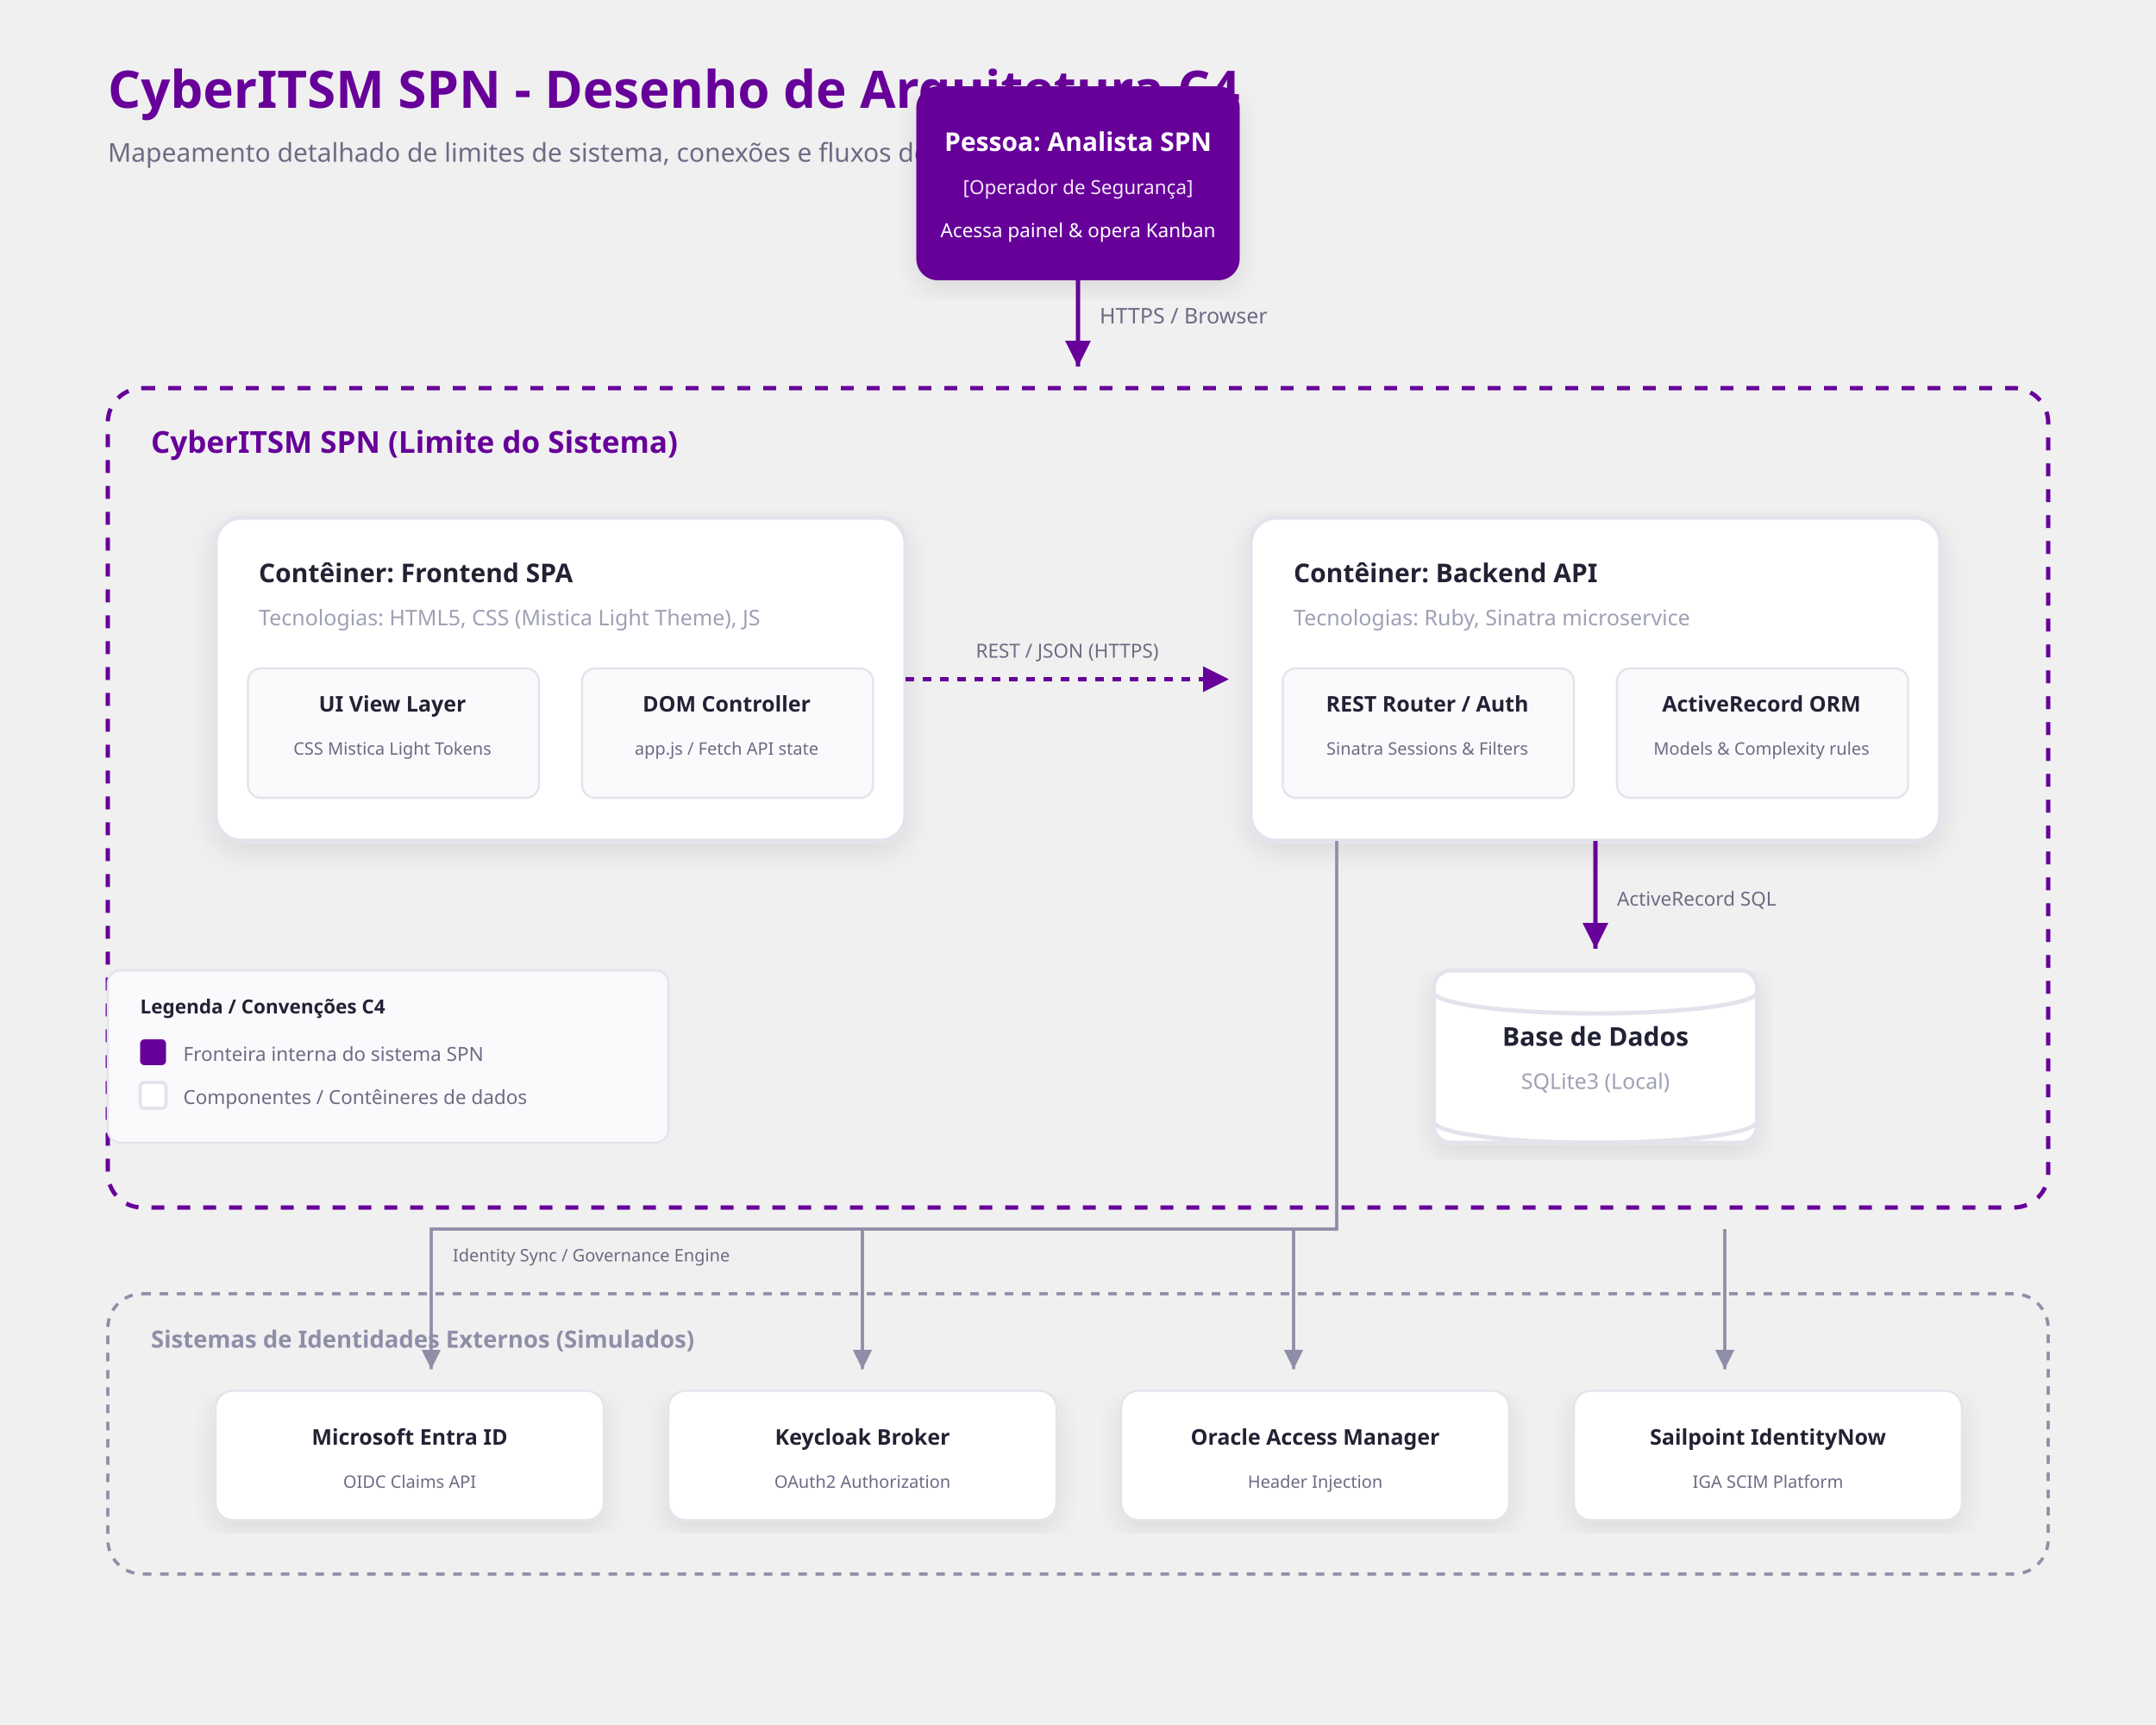
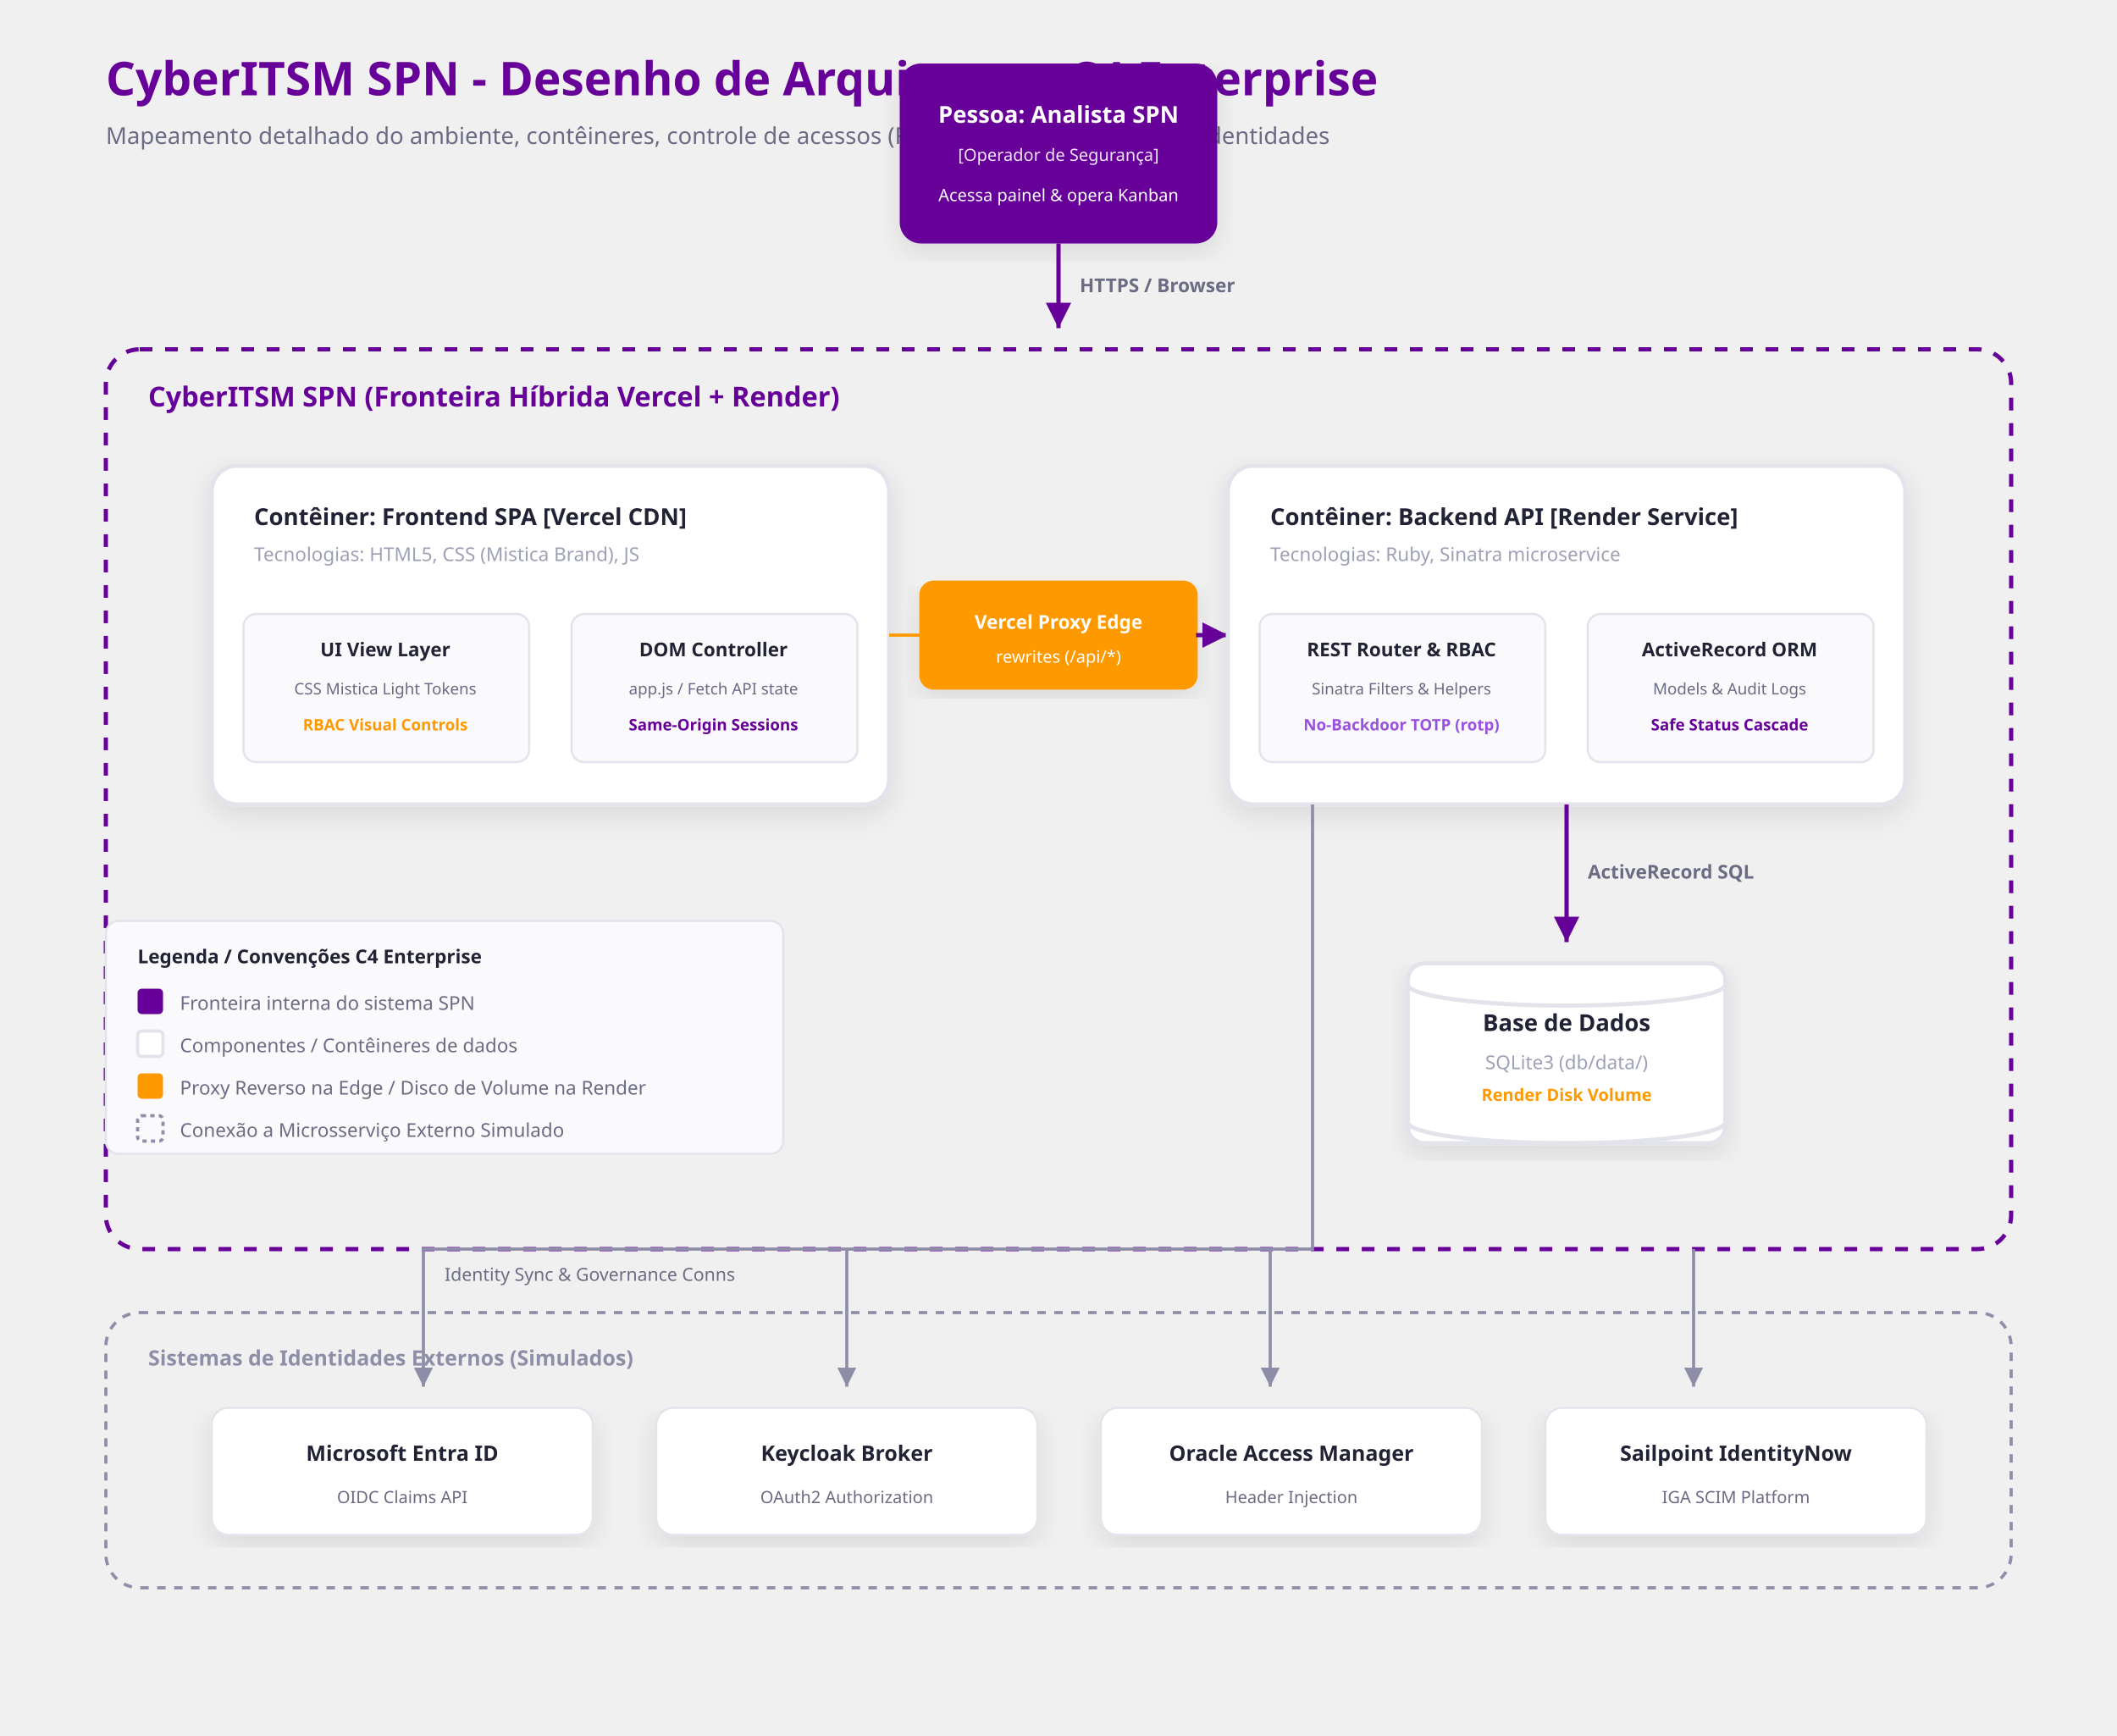
- <svg xmlns="http://www.w3.org/2000/svg" viewBox="0 0 1000 800" width="100%" height="100%" style="background-color: #FAF9FC; font-family: 'Outfit', sans-serif;">
+ <svg xmlns="http://www.w3.org/2000/svg" viewBox="0 0 1000 820" width="100%" height="100%" style="background-color: #FAF9FC; font-family: 'Outfit', sans-serif;">
  <defs>
    <marker id="arrow" viewBox="0 0 10 10" refX="10" refY="5" markerWidth="6" markerHeight="6" orient="auto-start-reverse">
      <path d="M 0 0 L 10 5 L 0 10 z" fill="#660099" />
    </marker>
    <marker id="arrow-gray" viewBox="0 0 10 10" refX="10" refY="5" markerWidth="6" markerHeight="6" orient="auto-start-reverse">
      <path d="M 0 0 L 10 5 L 0 10 z" fill="#8E8EA8" />
    </marker>
    <filter id="shadow" x="-5%" y="-5%" width="110%" height="115%">
      <feDropShadow dx="0" dy="4" stdDeviation="6" flood-color="#000" flood-opacity="0.1" />
    </filter>
  </defs>
-   <text x="50" y="50" font-size="24" font-weight="800" fill="#660099">CyberITSM SPN - Desenho de Arquitetura C4</text>
-   <text x="50" y="75" font-size="12" fill="#6B6B84">Mapeamento detalhado de limites de sistema, conexões e fluxos de dados de segurança</text>
-   <g transform="translate(425, 40)" filter="url(#shadow)">
-     <rect width="150" height="90" rx="10" fill="#660099" />
-     <text x="75" y="30" font-size="12" font-weight="700" fill="#FFFFFF" text-anchor="middle">Pessoa: Analista SPN</text>
-     <text x="75" y="50" font-size="9" fill="#F3E6FB" text-anchor="middle">[Operador de Segurança]</text>
-     <text x="75" y="70" font-size="9" fill="#FFFFFF" text-anchor="middle">Acessa painel &amp; opera Kanban</text>
+   <text x="50" y="45" font-size="22" font-weight="800" fill="#660099">CyberITSM SPN - Desenho de Arquitetura C4 Enterprise</text>
+   <text x="50" y="68" font-size="11" fill="#6B6B84">Mapeamento detalhado do ambiente, contêineres, controle de acessos (RBAC/MFA) e conectores de identidades</text>
+   <g transform="translate(425, 30)" filter="url(#shadow)">
+     <rect width="150" height="85" rx="10" fill="#660099" />
+     <text x="75" y="28" font-size="11" font-weight="700" fill="#FFFFFF" text-anchor="middle">Pessoa: Analista SPN</text>
+     <text x="75" y="46" font-size="8" fill="#F3E6FB" text-anchor="middle">[Operador de Segurança]</text>
+     <text x="75" y="65" font-size="8" fill="#FFFFFF" text-anchor="middle">Acessa painel &amp; opera Kanban</text>
  </g>
-   <path d="M 500 130 L 500 170" fill="none" stroke="#660099" stroke-width="2" marker-end="url(#arrow)" />
-   <text x="510" y="150" font-size="10" fill="#6B6B84">HTTPS / Browser</text>
-   <rect x="50" y="180" width="900" height="380" rx="16" fill="none" stroke="#660099" stroke-width="2" stroke-dasharray="6,6" />
-   <text x="70" y="210" font-size="14" font-weight="800" fill="#660099">CyberITSM SPN (Limite do Sistema)</text>
-   <g transform="translate(100, 240)" filter="url(#shadow)">
-     <rect width="320" height="150" rx="12" fill="#FFFFFF" stroke="#E3E3EC" stroke-width="2" />
-     <text x="20" y="30" font-size="12" font-weight="700" fill="#222235">Contêiner: Frontend SPA</text>
-     <text x="20" y="50" font-size="10" fill="#9EA0B5">Tecnologias: HTML5, CSS (Mistica Light Theme), JS</text>
-     <rect x="15" y="70" width="135" height="60" rx="6" fill="#FAF9FC" stroke="#E3E3EC" />
-     <text x="82" y="90" font-size="10" font-weight="700" fill="#222235" text-anchor="middle">UI View Layer</text>
-     <text x="82" y="110" font-size="8" fill="#6B6B84" text-anchor="middle">CSS Mistica Light Tokens</text>
-     <rect x="170" y="70" width="135" height="60" rx="6" fill="#FAF9FC" stroke="#E3E3EC" />
-     <text x="237" y="90" font-size="10" font-weight="700" fill="#222235" text-anchor="middle">DOM Controller</text>
-     <text x="237" y="110" font-size="8" fill="#6B6B84" text-anchor="middle">app.js / Fetch API state</text>
+   <path d="M 500 115 L 500 155" fill="none" stroke="#660099" stroke-width="2" marker-end="url(#arrow)" />
+   <text x="510" y="138" font-size="9" font-weight="600" fill="#6B6B84">HTTPS / Browser</text>
+   <rect x="50" y="165" width="900" height="425" rx="16" fill="none" stroke="#660099" stroke-width="2" stroke-dasharray="6,6" />
+   <text x="70" y="192" font-size="13" font-weight="800" fill="#660099">CyberITSM SPN (Fronteira Híbrida Vercel + Render)</text>
+   <g transform="translate(100, 220)" filter="url(#shadow)">
+     <rect width="320" height="160" rx="12" fill="#FFFFFF" stroke="#E3E3EC" stroke-width="2" />
+     <text x="20" y="28" font-size="11" font-weight="700" fill="#222235">Contêiner: Frontend SPA [Vercel CDN]</text>
+     <text x="20" y="45" font-size="9" fill="#9EA0B5">Tecnologias: HTML5, CSS (Mistica Brand), JS</text>
+     <rect x="15" y="70" width="135" height="70" rx="6" fill="#FAF9FC" stroke="#E3E3EC" />
+     <text x="82" y="90" font-size="9" font-weight="700" fill="#222235" text-anchor="middle">UI View Layer</text>
+     <text x="82" y="108" font-size="7.5" fill="#6B6B84" text-anchor="middle">CSS Mistica Light Tokens</text>
+     <text x="82" y="125" font-size="7.5" fill="#FF9900" font-weight="600" text-anchor="middle">RBAC Visual Controls</text>
+     <rect x="170" y="70" width="135" height="70" rx="6" fill="#FAF9FC" stroke="#E3E3EC" />
+     <text x="237" y="90" font-size="9" font-weight="700" fill="#222235" text-anchor="middle">DOM Controller</text>
+     <text x="237" y="108" font-size="7.5" fill="#6B6B84" text-anchor="middle">app.js / Fetch API state</text>
+     <text x="237" y="125" font-size="7.5" fill="#660099" font-weight="600" text-anchor="middle">Same-Origin Sessions</text>
  </g>
-   <g transform="translate(580, 240)" filter="url(#shadow)">
-     <rect width="320" height="150" rx="12" fill="#FFFFFF" stroke="#E3E3EC" stroke-width="2" />
-     <text x="20" y="30" font-size="12" font-weight="700" fill="#222235">Contêiner: Backend API</text>
-     <text x="20" y="50" font-size="10" fill="#9EA0B5">Tecnologias: Ruby, Sinatra microservice</text>
-     <rect x="15" y="70" width="135" height="60" rx="6" fill="#FAF9FC" stroke="#E3E3EC" />
-     <text x="82" y="90" font-size="10" font-weight="700" fill="#222235" text-anchor="middle">REST Router / Auth</text>
-     <text x="82" y="110" font-size="8" fill="#6B6B84" text-anchor="middle">Sinatra Sessions &amp; Filters</text>
-     <rect x="170" y="70" width="135" height="60" rx="6" fill="#FAF9FC" stroke="#E3E3EC" />
-     <text x="237" y="90" font-size="10" font-weight="700" fill="#222235" text-anchor="middle">ActiveRecord ORM</text>
-     <text x="237" y="110" font-size="8" fill="#6B6B84" text-anchor="middle">Models &amp; Complexity rules</text>
+   <g transform="translate(435, 275)" filter="url(#shadow)">
+     <rect width="130" height="50" rx="6" fill="#FF9900" stroke="#FF9900" stroke-width="1.5" />
+     <text x="65" y="22" font-size="9" font-weight="700" fill="#FFFFFF" text-anchor="middle">Vercel Proxy Edge</text>
+     <text x="65" y="38" font-size="8" fill="#FFFFFF" text-anchor="middle">rewrites (/api/*)</text>
  </g>
-   <path d="M 420 315 L 570 315" fill="none" stroke="#660099" stroke-width="2" stroke-dasharray="4,4" marker-end="url(#arrow)" />
-   <text x="495" y="305" font-size="9" fill="#6B6B84" text-anchor="middle">REST / JSON (HTTPS)</text>
-   <g transform="translate(665, 450)" filter="url(#shadow)">
-     <rect width="150" height="80" rx="8" fill="#FFFFFF" stroke="#E3E3EC" stroke-width="2" />
-     <path d="M 0 10 A 75 10 0 0 0 150 10 M 0 10 L 0 70 A 75 10 0 0 0 150 70 L 150 10" fill="none" stroke="#E3E3EC" stroke-width="2" />
-     <text x="75" y="35" font-size="12" font-weight="700" fill="#222235" text-anchor="middle">Base de Dados</text>
-     <text x="75" y="55" font-size="10" fill="#9EA0B5" text-anchor="middle">SQLite3 (Local)</text>
+   <path d="M 420 300 L 435 300" fill="none" stroke="#FF9900" stroke-width="1.5" />
+   <path d="M 565 300 L 580 300" fill="none" stroke="#660099" stroke-width="2" marker-end="url(#arrow)" />
+   <g transform="translate(580, 220)" filter="url(#shadow)">
+     <rect width="320" height="160" rx="12" fill="#FFFFFF" stroke="#E3E3EC" stroke-width="2" />
+     <text x="20" y="28" font-size="11" font-weight="700" fill="#222235">Contêiner: Backend API [Render Service]</text>
+     <text x="20" y="45" font-size="9" fill="#9EA0B5">Tecnologias: Ruby, Sinatra microservice</text>
+     <rect x="15" y="70" width="135" height="70" rx="6" fill="#FAF9FC" stroke="#E3E3EC" />
+     <text x="82" y="90" font-size="9" font-weight="700" fill="#222235" text-anchor="middle">REST Router &amp; RBAC</text>
+     <text x="82" y="108" font-size="7.5" fill="#6B6B84" text-anchor="middle">Sinatra Filters &amp; Helpers</text>
+     <text x="82" y="125" font-size="7.5" fill="#9b51e0" font-weight="600" text-anchor="middle">No-Backdoor TOTP (rotp)</text>
+     <rect x="170" y="70" width="135" height="70" rx="6" fill="#FAF9FC" stroke="#E3E3EC" />
+     <text x="237" y="90" font-size="9" font-weight="700" fill="#222235" text-anchor="middle">ActiveRecord ORM</text>
+     <text x="237" y="108" font-size="7.5" fill="#6B6B84" text-anchor="middle">Models &amp; Audit Logs</text>
+     <text x="237" y="125" font-size="7.5" fill="#660099" font-weight="600" text-anchor="middle">Safe Status Cascade</text>
  </g>
-   <path d="M 740 390 L 740 440" fill="none" stroke="#660099" stroke-width="2" marker-end="url(#arrow)" />
-   <text x="750" y="420" font-size="9" fill="#6B6B84">ActiveRecord SQL</text>
-   <rect x="50" y="600" width="900" height="130" rx="16" fill="none" stroke="#8E8EA8" stroke-width="1.5" stroke-dasharray="4,4" />
-   <text x="70" y="625" font-size="11" font-weight="700" fill="#8E8EA8">Sistemas de Identidades Externos (Simulados)</text>
-   <g transform="translate(100, 645)" filter="url(#shadow)">
+   <g transform="translate(665, 455)" filter="url(#shadow)">
+     <rect width="150" height="85" rx="8" fill="#FFFFFF" stroke="#E3E3EC" stroke-width="2" />
+     <path d="M 0 10 A 75 10 0 0 0 150 10 M 0 10 L 0 75 A 75 10 0 0 0 150 75 L 150 10" fill="none" stroke="#E3E3EC" stroke-width="2" />
+     <text x="75" y="32" font-size="11" font-weight="700" fill="#222235" text-anchor="middle">Base de Dados</text>
+     <text x="75" y="50" font-size="9" fill="#9EA0B5" text-anchor="middle">SQLite3 (db/data/)</text>
+     <text x="75" y="65" font-size="8" fill="#FF9900" font-weight="600" text-anchor="middle">Render Disk Volume</text>
+   </g>
+   <path d="M 740 380 L 740 445" fill="none" stroke="#660099" stroke-width="2" marker-end="url(#arrow)" />
+   <text x="750" y="415" font-size="9" font-weight="600" fill="#6B6B84">ActiveRecord SQL</text>
+   <rect x="50" y="620" width="900" height="130" rx="16" fill="none" stroke="#8E8EA8" stroke-width="1.5" stroke-dasharray="4,4" />
+   <text x="70" y="645" font-size="10" font-weight="700" fill="#8E8EA8">Sistemas de Identidades Externos (Simulados)</text>
+   <g transform="translate(100, 665)" filter="url(#shadow)">
    <rect width="180" height="60" rx="8" fill="#FFFFFF" stroke="#E3E3EC" />
    <text x="90" y="25" font-size="10" font-weight="700" fill="#222235" text-anchor="middle">Microsoft Entra ID</text>
    <text x="90" y="45" font-size="8" fill="#6B6B84" text-anchor="middle">OIDC Claims API</text>
  </g>
-   <g transform="translate(310, 645)" filter="url(#shadow)">
+   <g transform="translate(310, 665)" filter="url(#shadow)">
    <rect width="180" height="60" rx="8" fill="#FFFFFF" stroke="#E3E3EC" />
    <text x="90" y="25" font-size="10" font-weight="700" fill="#222235" text-anchor="middle">Keycloak Broker</text>
    <text x="90" y="45" font-size="8" fill="#6B6B84" text-anchor="middle">OAuth2 Authorization</text>
  </g>
-   <g transform="translate(520, 645)" filter="url(#shadow)">
+   <g transform="translate(520, 665)" filter="url(#shadow)">
    <rect width="180" height="60" rx="8" fill="#FFFFFF" stroke="#E3E3EC" />
    <text x="90" y="25" font-size="10" font-weight="700" fill="#222235" text-anchor="middle">Oracle Access Manager</text>
    <text x="90" y="45" font-size="8" fill="#6B6B84" text-anchor="middle">Header Injection</text>
  </g>
-   <g transform="translate(730, 645)" filter="url(#shadow)">
+   <g transform="translate(730, 665)" filter="url(#shadow)">
    <rect width="180" height="60" rx="8" fill="#FFFFFF" stroke="#E3E3EC" />
    <text x="90" y="25" font-size="10" font-weight="700" fill="#222235" text-anchor="middle">Sailpoint IdentityNow</text>
    <text x="90" y="45" font-size="8" fill="#6B6B84" text-anchor="middle">IGA SCIM Platform</text>
  </g>
-   <path d="M 620 390 L 620 570 L 200 570 L 200 635" fill="none" stroke="#8E8EA8" stroke-width="1.5" marker-end="url(#arrow-gray)" />
-   <path d="M 400 570 L 400 635" fill="none" stroke="#8E8EA8" stroke-width="1.5" marker-end="url(#arrow-gray)" />
-   <path d="M 600 570 L 600 635" fill="none" stroke="#8E8EA8" stroke-width="1.5" marker-end="url(#arrow-gray)" />
-   <path d="M 800 570 L 800 635" fill="none" stroke="#8E8EA8" stroke-width="1.5" marker-end="url(#arrow-gray)" />
-   <text x="210" y="585" font-size="8" fill="#6B6B84">Identity Sync / Governance Engine</text>
-   <g transform="translate(50, 450)" font-size="9">
-     <rect width="260" height="80" rx="6" fill="#FAF9FC" stroke="#E3E3EC" />
-     <text x="15" y="20" font-weight="700" fill="#222235">Legenda / Convenções C4</text>
+   <path d="M 620 380 L 620 590 L 200 590 L 200 655" fill="none" stroke="#8E8EA8" stroke-width="1.5" marker-end="url(#arrow-gray)" />
+   <path d="M 400 590 L 400 655" fill="none" stroke="#8E8EA8" stroke-width="1.5" marker-end="url(#arrow-gray)" />
+   <path d="M 600 590 L 600 655" fill="none" stroke="#8E8EA8" stroke-width="1.5" marker-end="url(#arrow-gray)" />
+   <path d="M 800 590 L 800 655" fill="none" stroke="#8E8EA8" stroke-width="1.5" marker-end="url(#arrow-gray)" />
+   <text x="210" y="605" font-size="8.5" fill="#6B6B84">Identity Sync &amp; Governance Conns</text>
+   <g transform="translate(50, 435)" font-size="9">
+     <rect width="320" height="110" rx="6" fill="#FAF9FC" stroke="#E3E3EC" />
+     <text x="15" y="20" font-weight="700" fill="#222235">Legenda / Convenções C4 Enterprise</text>
    <rect x="15" y="32" width="12" height="12" fill="#660099" rx="2" />
    <text x="35" y="42" fill="#6B6B84">Fronteira interna do sistema SPN</text>
    <rect x="15" y="52" width="12" height="12" fill="#FFFFFF" stroke="#E3E3EC" stroke-width="1.5" rx="2" />
    <text x="35" y="62" fill="#6B6B84">Componentes / Contêineres de dados</text>
+     <rect x="15" y="72" width="12" height="12" fill="#FF9900" rx="2" />
+     <text x="35" y="82" fill="#6B6B84">Proxy Reverso na Edge / Disco de Volume na Render</text>
+     <rect x="15" y="92" width="12" height="12" fill="none" stroke="#8E8EA8" stroke-width="1.5" stroke-dasharray="2,2" rx="2" />
+     <text x="35" y="102" fill="#6B6B84">Conexão a Microsserviço Externo Simulado</text>
  </g>
</svg>
